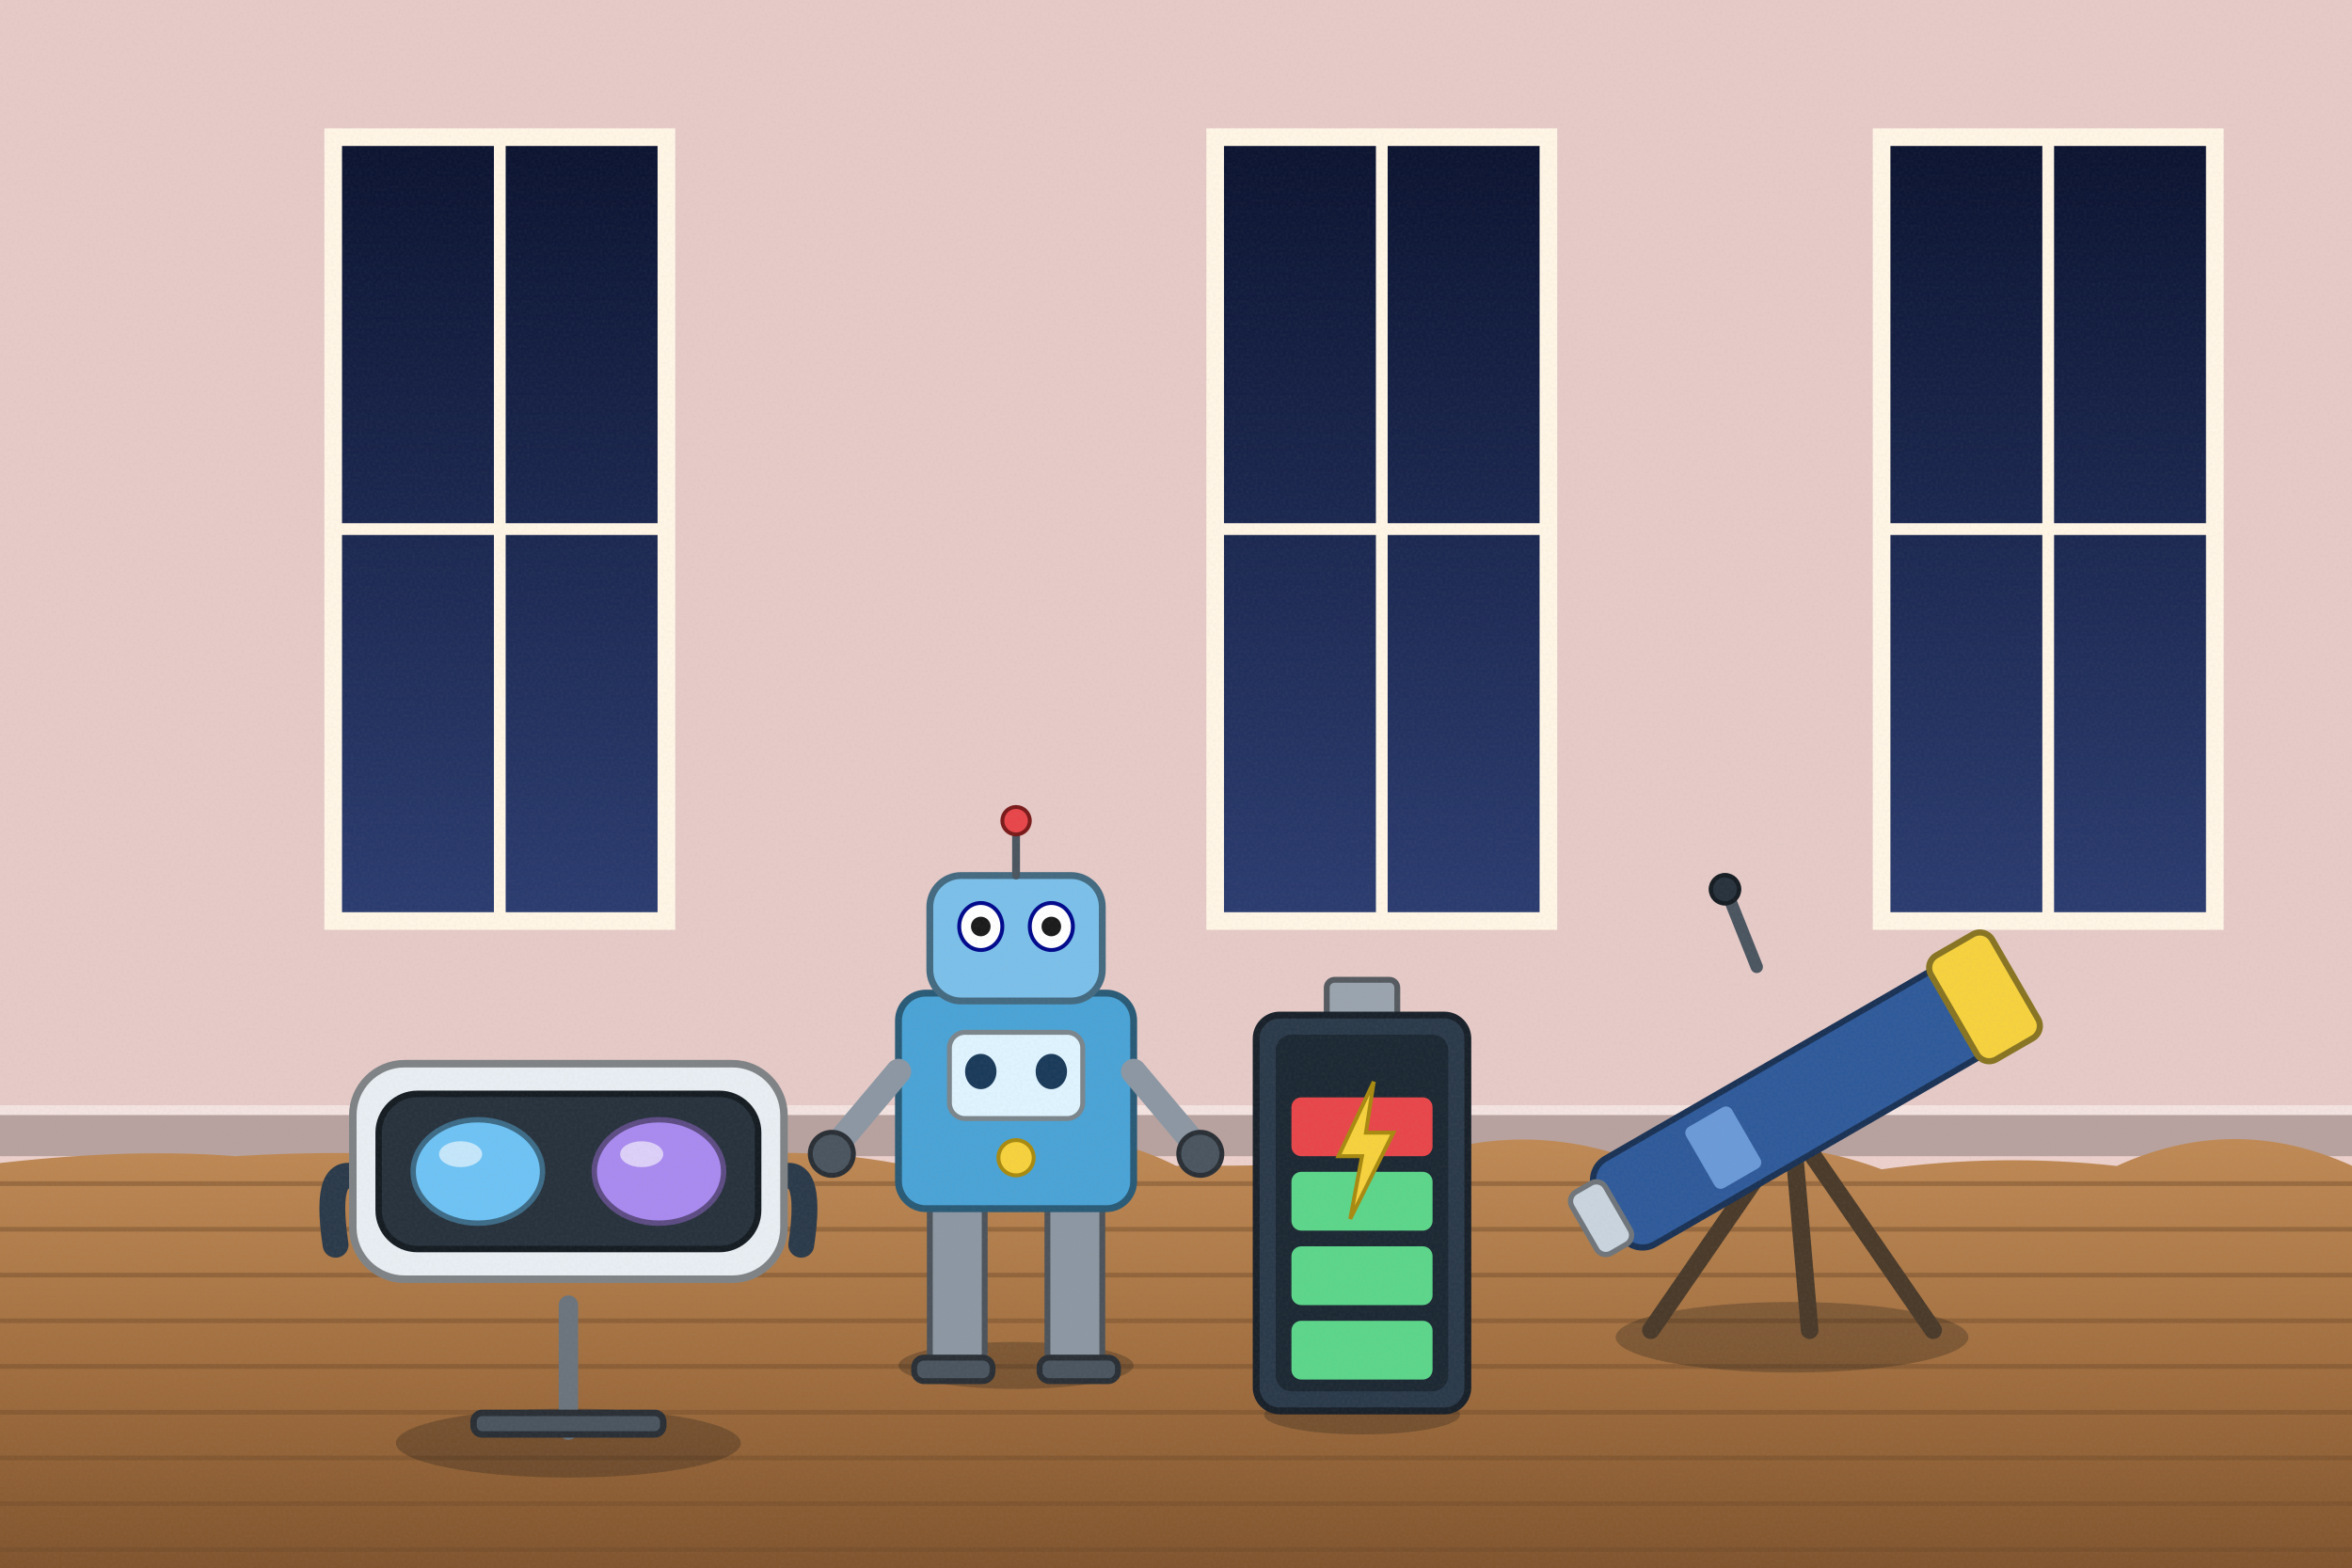
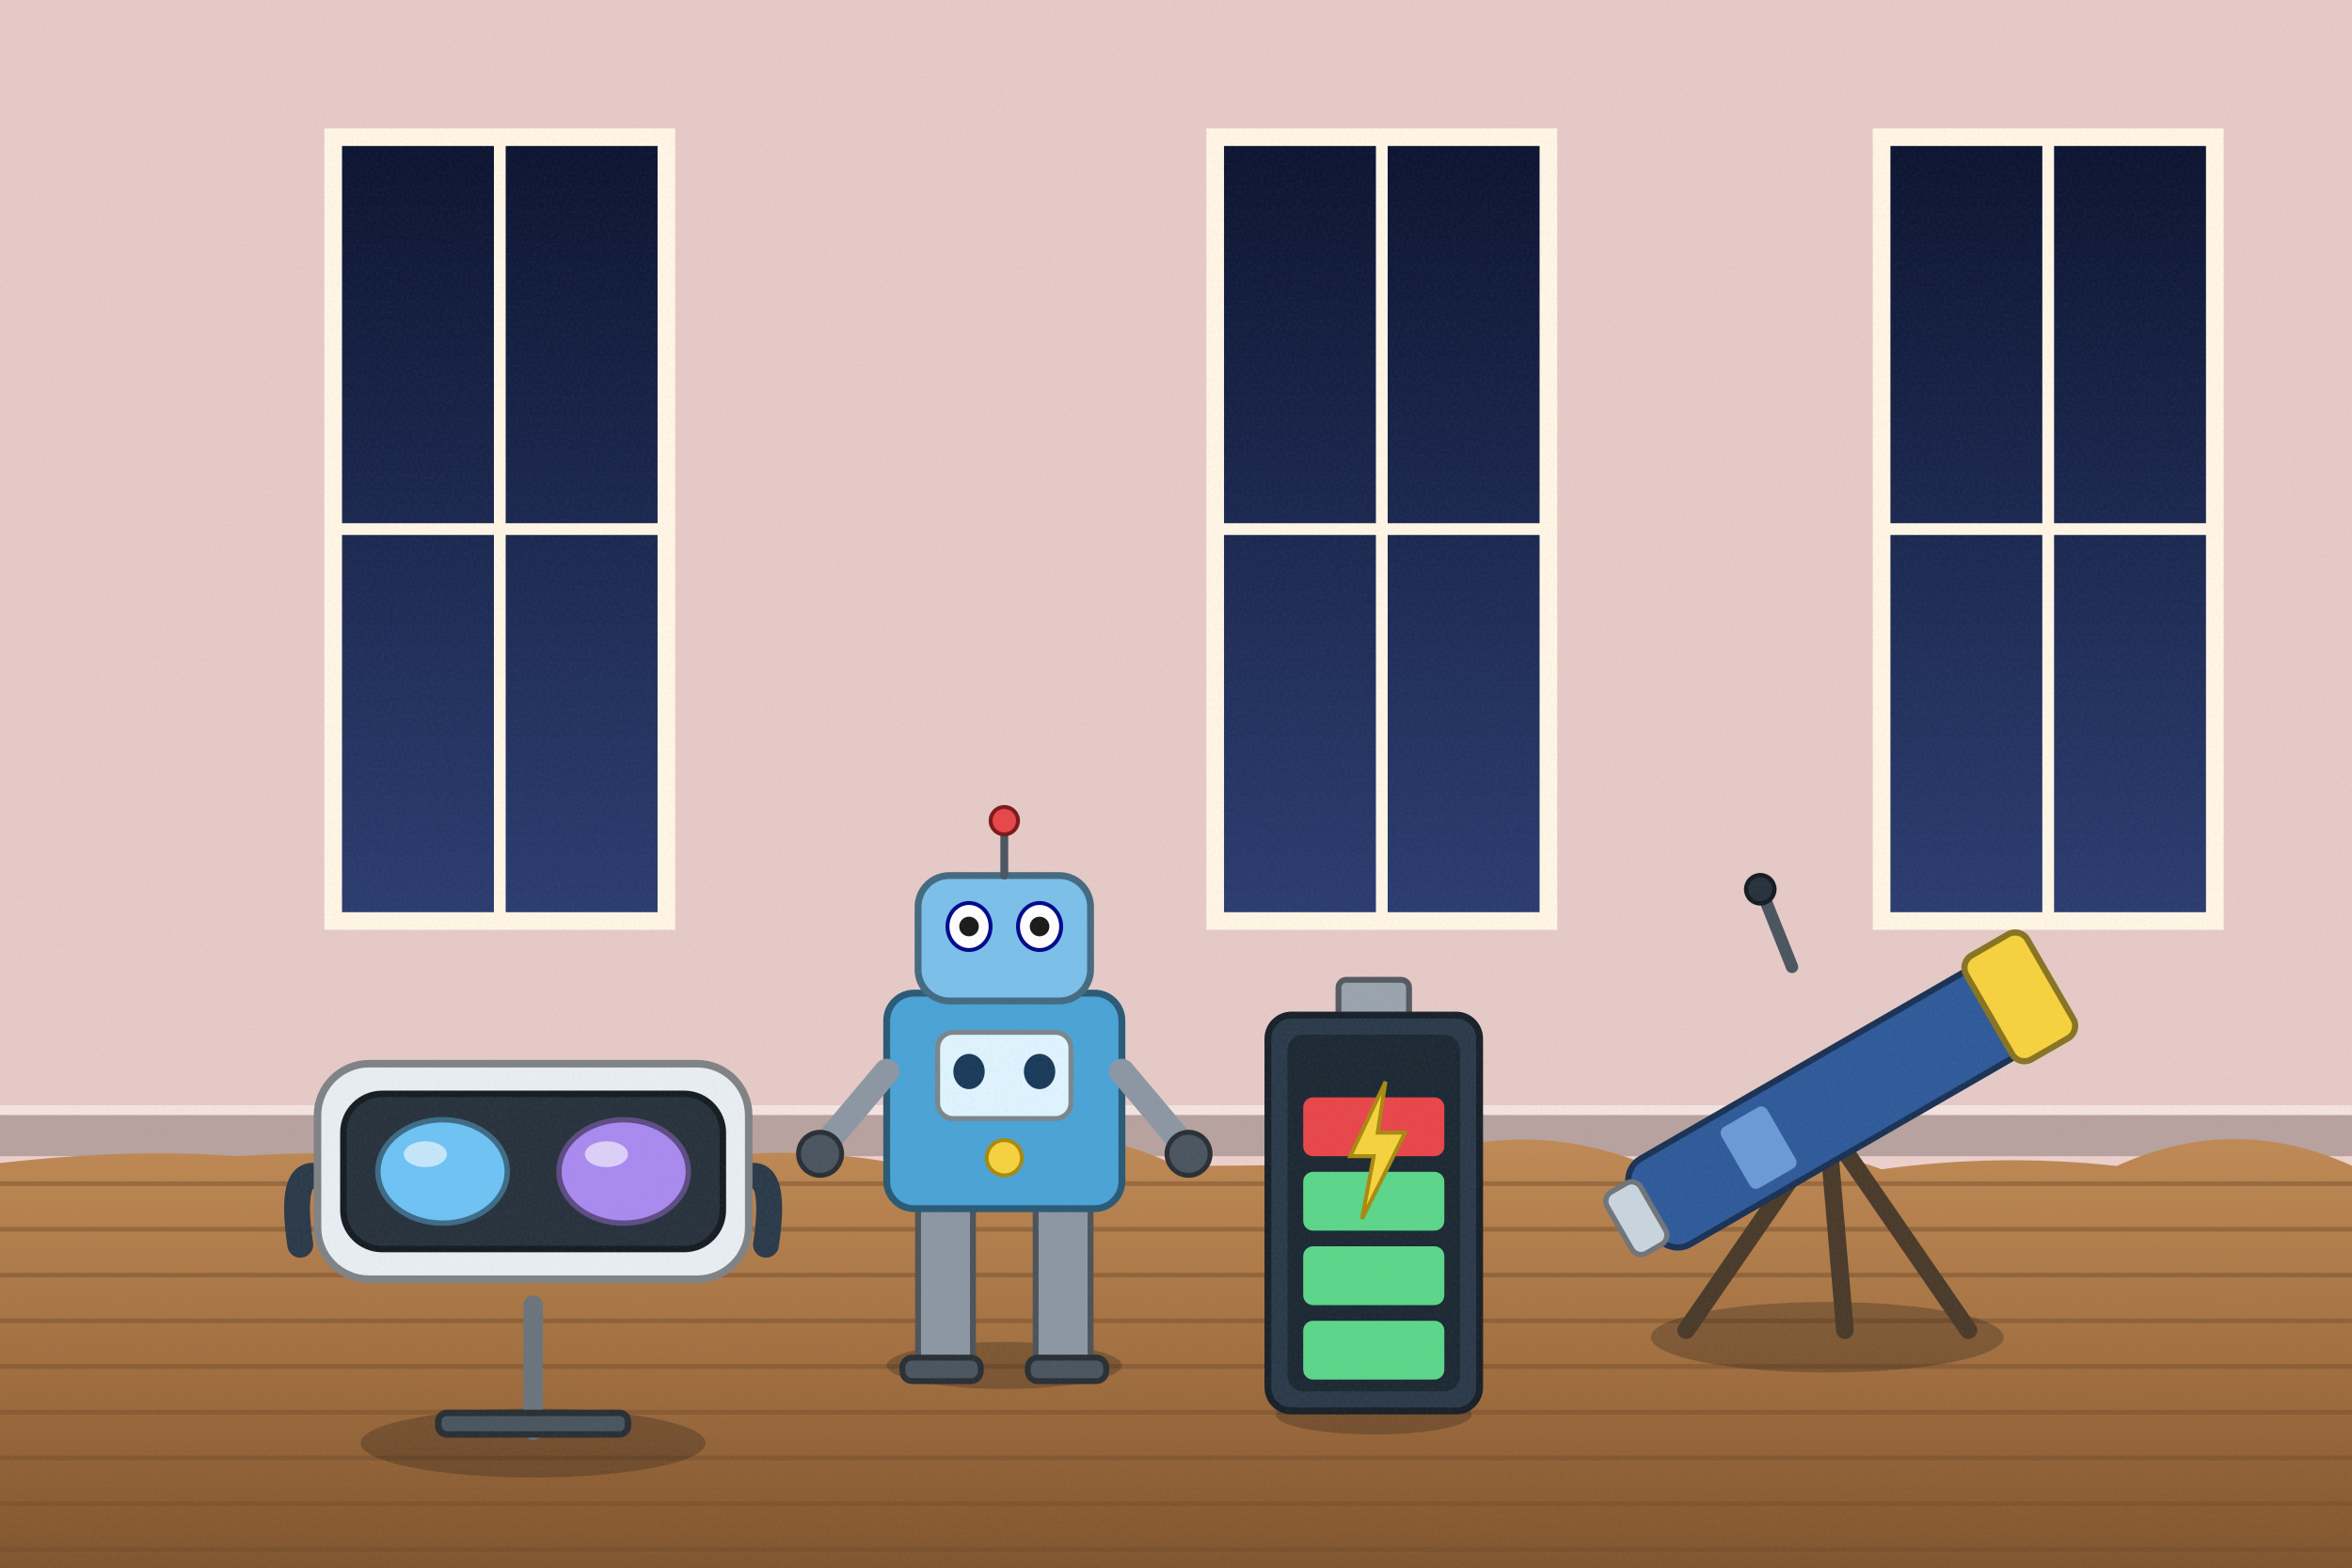
<svg xmlns="http://www.w3.org/2000/svg" viewBox="0 0 1200 800" width="1200" height="800">
  <defs>
    <linearGradient id="woodTone" x1="0" y1="0" x2="1" y2="0">
      <stop offset="0" stop-color="#a77649" />
      <stop offset=".5" stop-color="#7d5231" />
      <stop offset="1" stop-color="#5a381e" />
    </linearGradient>
    <linearGradient id="stoneTone" x1="0" y1="0" x2="0" y2="1">
      <stop offset="0" stop-color="#c5beb3" />
      <stop offset="1" stop-color="#7c7468" />
    </linearGradient>
    <filter id="softShadow" x="-20%" y="-20%" width="140%" height="140%">
      <feDropShadow dx="2" dy="5" stdDeviation="4" flood-color="#1b1a14" flood-opacity=".25" />
    </filter>
    <filter id="grain" x="0" y="0" width="100%" height="100%">
      <feTurbulence type="fractalNoise" baseFrequency=".7" numOctaves="2" seed="11" />
      <feColorMatrix type="matrix" values="0 0 0 0 .34  0 0 0 0 .34  0 0 0 0 .32  0 0 0 .22 -.07" />
    </filter>
    <linearGradient id="winSky" x1="0" y1="0" x2="0" y2="1">
      <stop offset="0" stop-color="#0b1330" />
      <stop offset="1" stop-color="#2b3c70" />
    </linearGradient>
    <linearGradient id="gndG" x1="0" y1="0" x2="0" y2="1">
      <stop offset="0" stop-color="#c08a55" />
      <stop offset=".5" stop-color="#a06d3e" />
      <stop offset="1" stop-color="#7a4f2a" />
    </linearGradient>
  </defs>
  <rect width="1200" height="800" fill="#ecd0cc" />
  <rect x="0" y="0" width="1200" height="590" fill="#d9bfbc" opacity=".35" />
  <rect x="0" y="568" width="1200" height="22" fill="#b8a29f" />
  <rect x="0" y="564" width="1200" height="5" fill="#f4e3e0" />
  <g>
    <rect x="170" y="70" width="170" height="400" fill="url(#winSky)" stroke="#fff6e6" stroke-width="9" />
    <line x1="255" y1="70" x2="255" y2="470" stroke="#fff6e6" stroke-width="6" />
    <line x1="170" y1="270" x2="340" y2="270" stroke="#fff6e6" stroke-width="6" />
    <rect x="620" y="70" width="170" height="400" fill="url(#winSky)" stroke="#fff6e6" stroke-width="9" />
    <line x1="705" y1="70" x2="705" y2="470" stroke="#fff6e6" stroke-width="6" />
    <line x1="620" y1="270" x2="790" y2="270" stroke="#fff6e6" stroke-width="6" />
    <rect x="960" y="70" width="170" height="400" fill="url(#winSky)" stroke="#fff6e6" stroke-width="9" />
    <line x1="1045" y1="70" x2="1045" y2="470" stroke="#fff6e6" stroke-width="6" />
    <line x1="960" y1="270" x2="1130" y2="270" stroke="#fff6e6" stroke-width="6" />
  </g>
  <g>
    <path d="M-20,596 Q60,585.2 120,590 Q180,586.3 240,591.1 Q300,589.1 360,590.8 Q420,583.2 480,598.7 Q540,564.6 600,594.9 Q660,595.2 720,592 Q780,569.9 840,594.3 Q900,574.4 960,596.7 Q1020,588.4 1080,595 Q1140,567.6 1200,594.9 Q1260,577.2 1320,599.2 L1240,820 L-20,820 Z" fill="url(#gndG)" />
    <line x1="-10" y1="604" x2="1210" y2="604" stroke="#704c2b" stroke-width="2.4" opacity=".45" />
    <line x1="-10" y1="627.3" x2="1210" y2="627.3" stroke="#704c2b" stroke-width="2.4" opacity=".45" />
    <line x1="-10" y1="650.7" x2="1210" y2="650.7" stroke="#704c2b" stroke-width="2.4" opacity=".45" />
    <line x1="-10" y1="674" x2="1210" y2="674" stroke="#704c2b" stroke-width="2.4" opacity=".45" />
    <line x1="-10" y1="697.3" x2="1210" y2="697.3" stroke="#704c2b" stroke-width="2.4" opacity=".45" />
    <line x1="-10" y1="720.7" x2="1210" y2="720.7" stroke="#704c2b" stroke-width="2.4" opacity=".45" />
    <line x1="-10" y1="744" x2="1210" y2="744" stroke="#704c2b" stroke-width="2.4" opacity=".45" />
    <line x1="-10" y1="767.3" x2="1210" y2="767.3" stroke="#704c2b" stroke-width="2.4" opacity=".45" />
    <line x1="-10" y1="790.7" x2="1210" y2="790.7" stroke="#704c2b" stroke-width="2.4" opacity=".45" />
    <line x1="1178.3" y1="693.6" x2="630.2" y2="722.2" stroke="#805732" stroke-width="1.6" opacity="0" />
    <line x1="93.3" y1="784" x2="965.1" y2="646.6" stroke="#805732" stroke-width="1.6" opacity="0" />
    <line x1="284.5" y1="686" x2="521.5" y2="710.5" stroke="#805732" stroke-width="1.6" opacity="0" />
    <line x1="690" y1="761.4" x2="736.6" y2="711.7" stroke="#805732" stroke-width="1.6" opacity="0" />
    <line x1="613.3" y1="794" x2="929.4" y2="781.7" stroke="#805732" stroke-width="1.6" opacity="0" />
    <line x1="469" y1="678.4" x2="659.9" y2="729" stroke="#805732" stroke-width="1.6" opacity="0" />
    <line x1="1052.2" y1="719.7" x2="635.6" y2="713.2" stroke="#805732" stroke-width="1.6" opacity="0" />
    <line x1="1041.7" y1="659.2" x2="645.7" y2="790.8" stroke="#805732" stroke-width="1.6" opacity="0" />
    <line x1="739.1" y1="729.6" x2="816" y2="616.6" stroke="#805732" stroke-width="1.6" opacity="0" />
    <line x1="642.2" y1="760.6" x2="398" y2="653.7" stroke="#805732" stroke-width="1.6" opacity="0" />
    <line x1="1059.4" y1="738.9" x2="1190.8" y2="794.2" stroke="#805732" stroke-width="1.6" opacity="0" />
    <line x1="603.4" y1="656.6" x2="590.2" y2="722.5" stroke="#805732" stroke-width="1.6" opacity="0" />
    <line x1="960.7" y1="630.5" x2="459.3" y2="681.4" stroke="#805732" stroke-width="1.6" opacity="0" />
    <line x1="511.7" y1="743.6" x2="1018.1" y2="640.6" stroke="#805732" stroke-width="1.6" opacity="0" />
    <line x1="926.2" y1="681.7" x2="790.9" y2="664.7" stroke="#805732" stroke-width="1.6" opacity="0" />
    <line x1="394.2" y1="776.6" x2="573.5" y2="702.8" stroke="#805732" stroke-width="1.6" opacity="0" />
    <line x1="234" y1="740.9" x2="318.5" y2="666.2" stroke="#805732" stroke-width="1.6" opacity="0" />
    <line x1="750.1" y1="649.8" x2="1177.2" y2="662.1" stroke="#805732" stroke-width="1.6" opacity="0" />
    <line x1="426.5" y1="670.7" x2="476.9" y2="656.4" stroke="#805732" stroke-width="1.6" opacity="0" />
    <line x1="810.8" y1="628.7" x2="398" y2="733.8" stroke="#805732" stroke-width="1.6" opacity="0" />
    <line x1="340.9" y1="684.1" x2="729.8" y2="789.5" stroke="#805732" stroke-width="1.6" opacity="0" />
    <line x1="895.2" y1="749.3" x2="684.9" y2="606.5" stroke="#805732" stroke-width="1.6" opacity="0" />
    <line x1="1197.3" y1="765.9" x2="16.1" y2="794.3" stroke="#805732" stroke-width="1.6" opacity="0" />
    <line x1="850.7" y1="625.3" x2="211.6" y2="727.4" stroke="#805732" stroke-width="1.6" opacity="0" />
    <line x1="729.1" y1="606.8" x2="518.5" y2="718.2" stroke="#805732" stroke-width="1.6" opacity="0" />
    <line x1="1143.2" y1="772.7" x2="419" y2="706.8" stroke="#805732" stroke-width="1.6" opacity="0" />
  </g>
-   <g transform="translate(914.3,682.4) scale(0.9)">
+   <g transform="translate(932.3,682.4) scale(0.9)">
    <ellipse cx="0" cy="0" rx="100" ry="20" fill="#1b1a14" opacity="0.28" />
    <line x1="0" y1="-120" x2="-80" y2="-4" stroke="#4a3a2a" stroke-width="10" stroke-linecap="round" />
    <line x1="0" y1="-120" x2="80" y2="-4" stroke="#4a3a2a" stroke-width="10" stroke-linecap="round" />
    <line x1="0" y1="-120" x2="10" y2="-4" stroke="#4a3a2a" stroke-width="10" stroke-linecap="round" />
    <g transform="rotate(-30 0 -130)">
      <rect x="-120" y="-158" width="240" height="56" rx="14" fill="#2f5a9a" stroke="#1a3255" stroke-width="3.5" />
      <rect x="-136" y="-150" width="22" height="40" rx="6" fill="#c9d4de" stroke="#6f757a" stroke-width="3" />
      <rect x="106" y="-164" width="40" height="68" rx="8" fill="#f7d23e" stroke="#887422" stroke-width="3.5" />
      <rect x="-60" y="-150" width="30" height="40" rx="4" fill="#6b9ad8" stroke="#3b5577" stroke-width="0" />
    </g>
    <line x1="-20" y1="-210" x2="-36" y2="-250" stroke="#4a5560" stroke-width="7" stroke-linecap="round" />
    <ellipse cx="-38" cy="-254" rx="8" ry="8" fill="#27323d" stroke="#151c22" stroke-width="2.5" />
  </g>
-   <g transform="translate(518.4,696.8) scale(1)">
+   <g transform="translate(512.4,696.8) scale(1)">
    <ellipse cx="0" cy="0" rx="60" ry="12" fill="#1b1a14" opacity="0.28" />
    <rect x="-44" y="-90" width="28" height="90" rx="6" fill="#8c97a3" stroke="#4d535a" stroke-width="3" />
    <rect x="16" y="-90" width="28" height="90" rx="6" fill="#8c97a3" stroke="#4d535a" stroke-width="3" />
    <rect x="-52" y="-4" width="40" height="12" rx="5" fill="#4a5560" stroke="#292f35" stroke-width="3" />
    <rect x="12" y="-4" width="40" height="12" rx="5" fill="#4a5560" stroke="#292f35" stroke-width="3" />
    <rect x="-60" y="-190" width="120" height="110" rx="14" fill="#4aa3d6" stroke="#295a76" stroke-width="3.5" />
    <rect x="-34" y="-170" width="68" height="44" rx="8" fill="#dff4ff" stroke="#7b868c" stroke-width="2.5" />
    <ellipse cx="-18" cy="-150" rx="8" ry="9" fill="#1a3a5a" stroke="#0e2032" stroke-width="0" />
    <ellipse cx="18" cy="-150" rx="8" ry="9" fill="#1a3a5a" stroke="#0e2032" stroke-width="0" />
    <circle cx="0" cy="-106" r="9" fill="#f7d23e" stroke="#a88a10" stroke-width="2" />
    <line x1="-60" y1="-150" x2="-92" y2="-112" stroke="#8c97a3" stroke-width="13" stroke-linecap="round" />
    <ellipse cx="-94" cy="-108" rx="11" ry="11" fill="#4a5560" stroke="#292f35" stroke-width="2.5" />
    <line x1="60" y1="-150" x2="92" y2="-112" stroke="#8c97a3" stroke-width="13" stroke-linecap="round" />
    <ellipse cx="94" cy="-108" rx="11" ry="11" fill="#4a5560" stroke="#292f35" stroke-width="2.5" />
    <rect x="-44" y="-250" width="88" height="64" rx="16" fill="#7bc0ea" stroke="#446a81" stroke-width="3.5" />
    <ellipse cx="-18" cy="-224" rx="11" ry="12" fill="#fff" stroke="#00088c" stroke-width="2" />
    <ellipse cx="18" cy="-224" rx="11" ry="12" fill="#fff" stroke="#00088c" stroke-width="2" />
    <circle cx="-18" cy="-224" r="5" fill="#1a1a1a" />
    <circle cx="18" cy="-224" r="5" fill="#1a1a1a" />
    <line x1="0" y1="-250" x2="0" y2="-274" stroke="#4a5560" stroke-width="4" stroke-linecap="round" />
    <circle cx="0" cy="-278" r="7" fill="#e8464a" stroke="#7a1a1a" stroke-width="2" />
  </g>
-   <g transform="translate(694.9,722) scale(1)">
+   <g transform="translate(700.9,722) scale(1)">
    <ellipse cx="0" cy="0" rx="50" ry="10" fill="#1b1a14" opacity="0.28" />
    <rect x="-18" y="-222" width="36" height="20" rx="4" fill="#9aa4ae" stroke="#555a60" stroke-width="3" />
    <rect x="-54" y="-204" width="108" height="202" rx="12" fill="#2b3a4a" stroke="#182029" stroke-width="3.5" />
    <rect x="-44" y="-194" width="88" height="182" rx="8" fill="#1c2833" stroke="#0f161c" stroke-width="0" />
    <rect x="-36" y="-48" width="72" height="30" rx="5" fill="#5cd68a" stroke="#33764c" stroke-width="0" />
    <rect x="-36" y="-86" width="72" height="30" rx="5" fill="#5cd68a" stroke="#33764c" stroke-width="0" />
    <rect x="-36" y="-124" width="72" height="30" rx="5" fill="#5cd68a" stroke="#33764c" stroke-width="0" />
    <rect x="-36" y="-162" width="72" height="30" rx="5" fill="#e8464a" stroke="#802729" stroke-width="0" />
    <path d="M6,-170 L-12,-132 L0,-132 L-6,-100 L16,-144 L2,-144 Z" fill="#f7d23e" stroke="#a88a10" stroke-width="2" />
  </g>
-   <g transform="translate(290,736.4) scale(1.1)">
+   <g transform="translate(272,736.4) scale(1.1)">
    <ellipse cx="0" cy="0" rx="80" ry="16" fill="#1b1a14" opacity="0.28" />
    <line x1="0" y1="-6" x2="0" y2="-64" stroke="#6b747d" stroke-width="9" stroke-linecap="round" />
    <rect x="-44" y="-14" width="88" height="10" rx="4" fill="#4a5560" stroke="#292f35" stroke-width="3" />
    <path d="M-96,-122 Q-114,-132 -108,-92 M96,-122 Q114,-132 108,-92" stroke="#2b3a4a" stroke-width="12" fill="none" stroke-linecap="round" />
    <rect x="-100" y="-176" width="200" height="100" rx="24" fill="#e8eef3" stroke="#808386" stroke-width="3.5" />
    <rect x="-88" y="-162" width="176" height="72" rx="18" fill="#27323d" stroke="#151c22" stroke-width="3" />
    <ellipse cx="-42" cy="-126" rx="30" ry="24" fill="#6ec3f5" stroke="#3d6b87" stroke-width="2.5" />
    <ellipse cx="42" cy="-126" rx="30" ry="24" fill="#a98af0" stroke="#5d4c84" stroke-width="2.5" />
    <ellipse cx="-50" cy="-134" rx="10" ry="6" fill="#ffffff" opacity="0.6" />
    <ellipse cx="34" cy="-134" rx="10" ry="6" fill="#ffffff" opacity="0.6" />
  </g>
  <rect x="-1" y="0" width="1202" height="800" filter="url(#grain)" opacity=".55" />
</svg>
